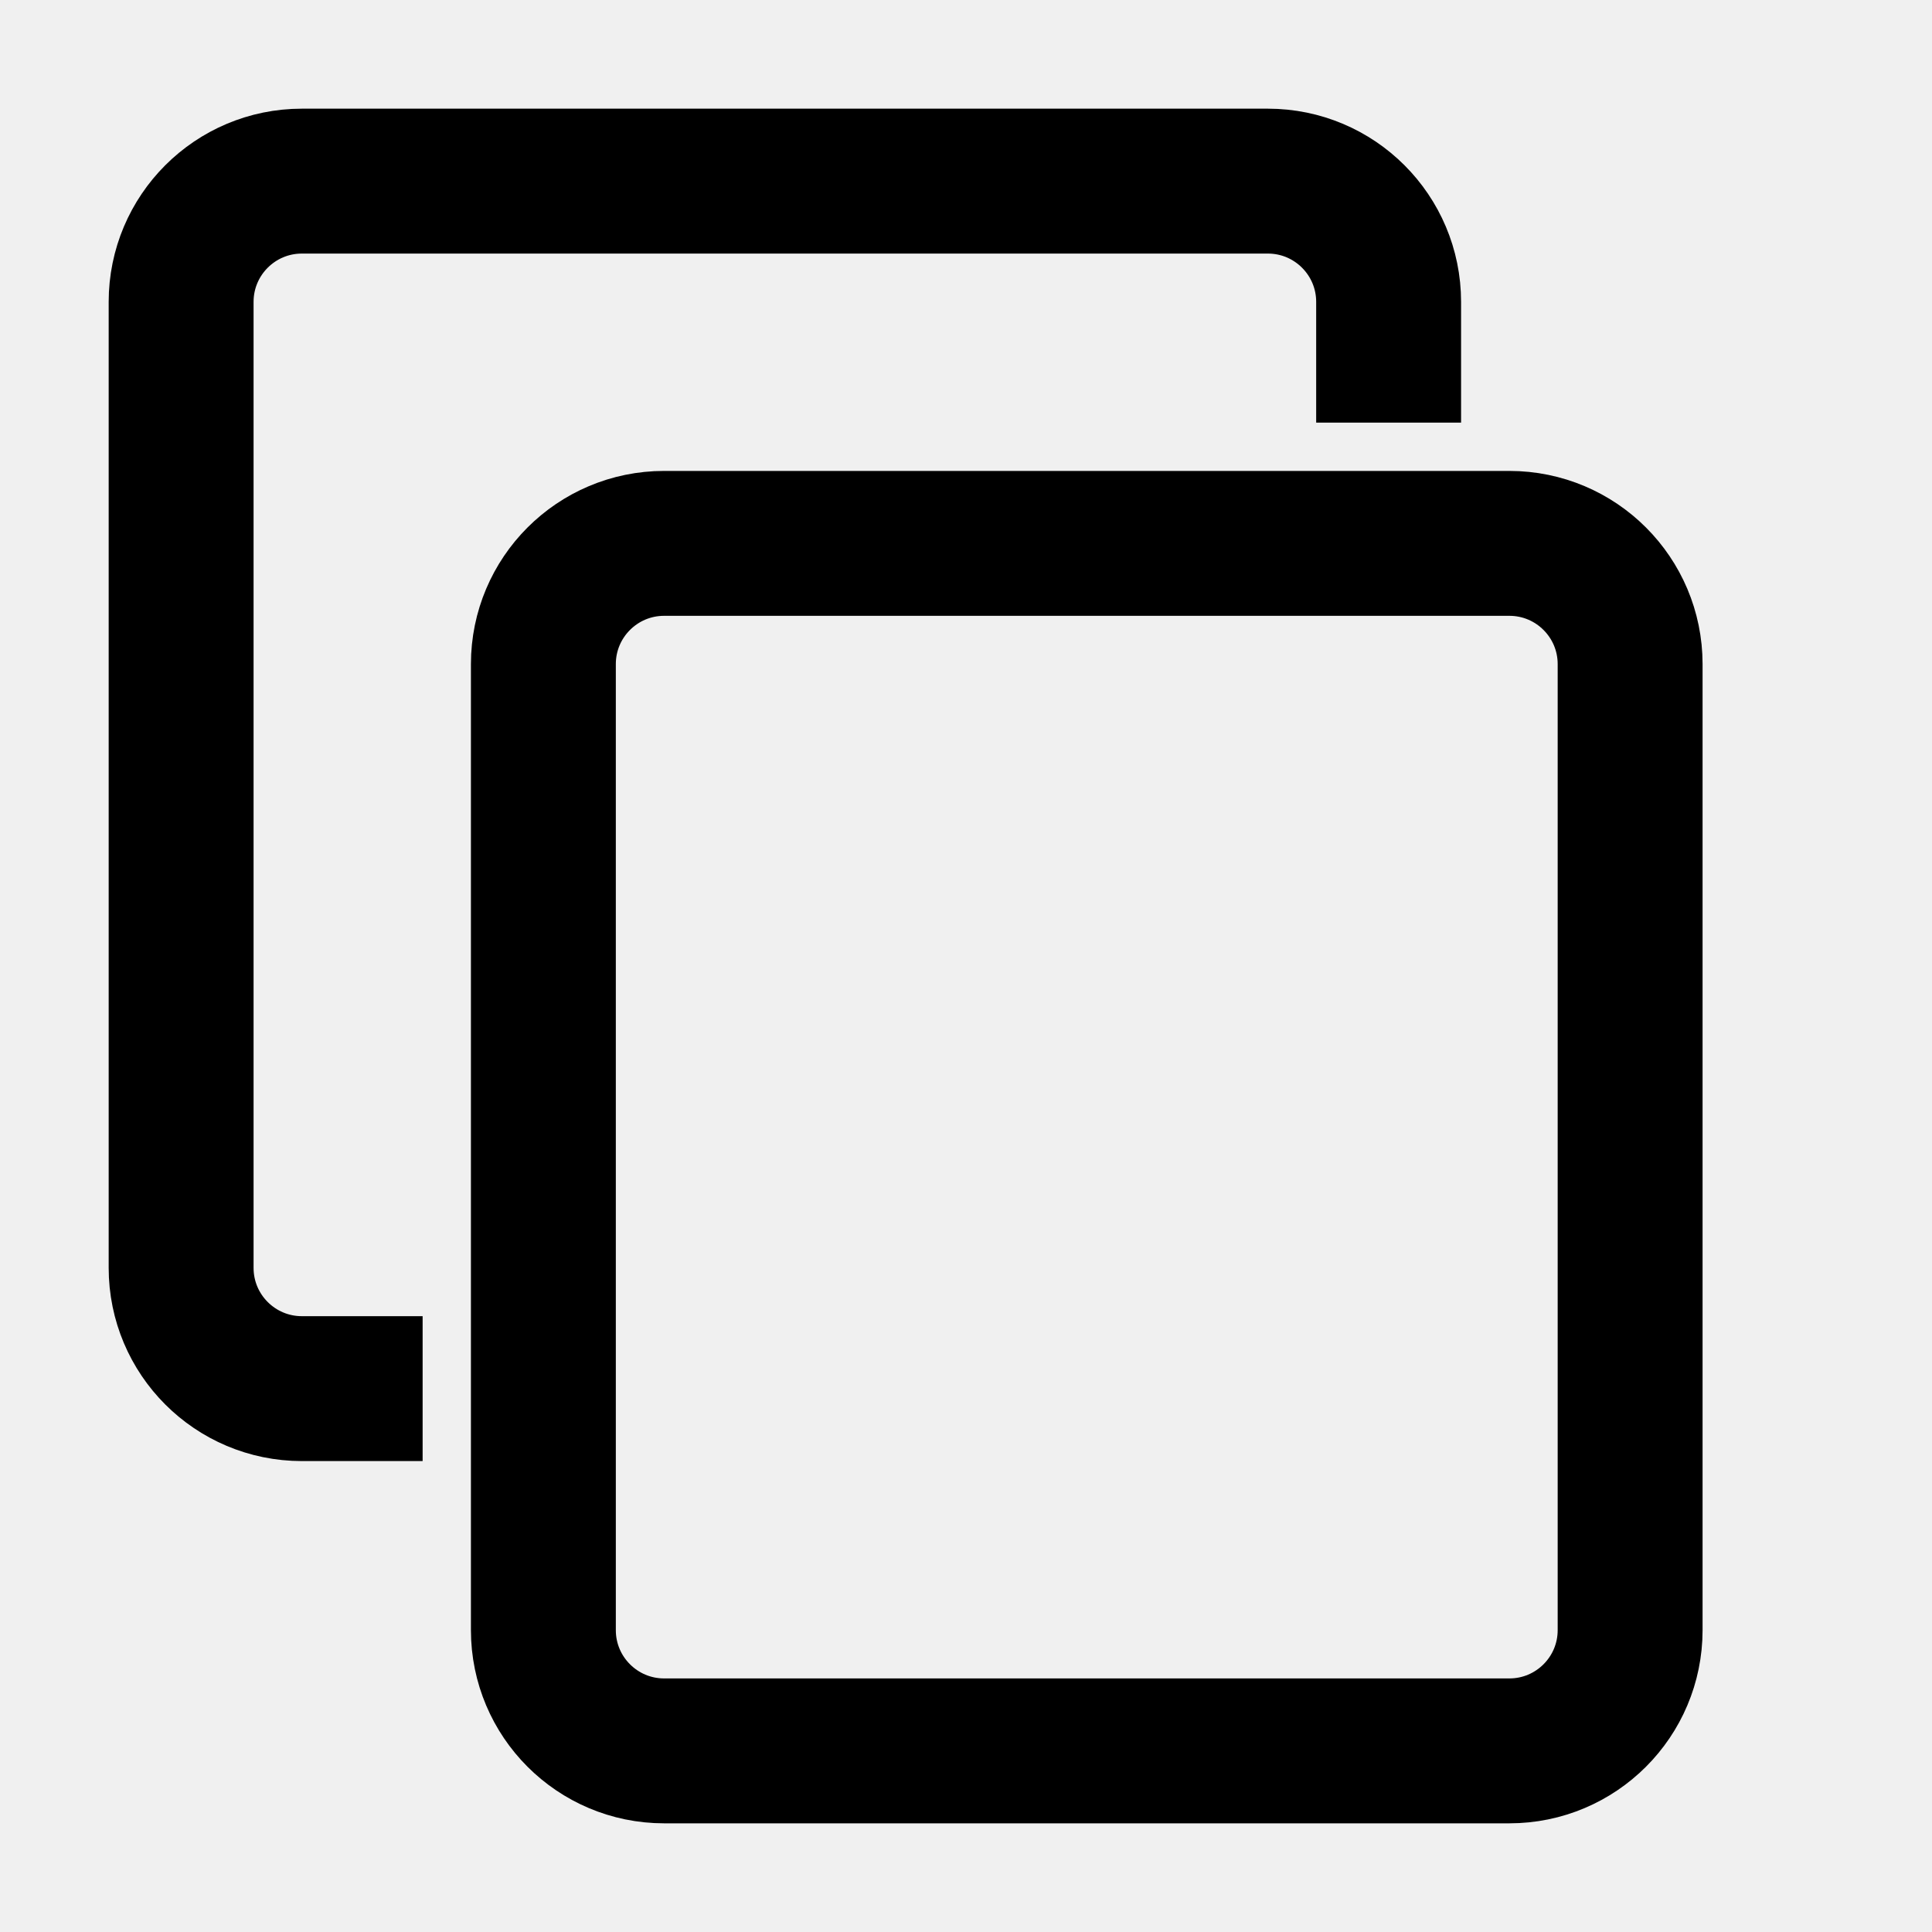
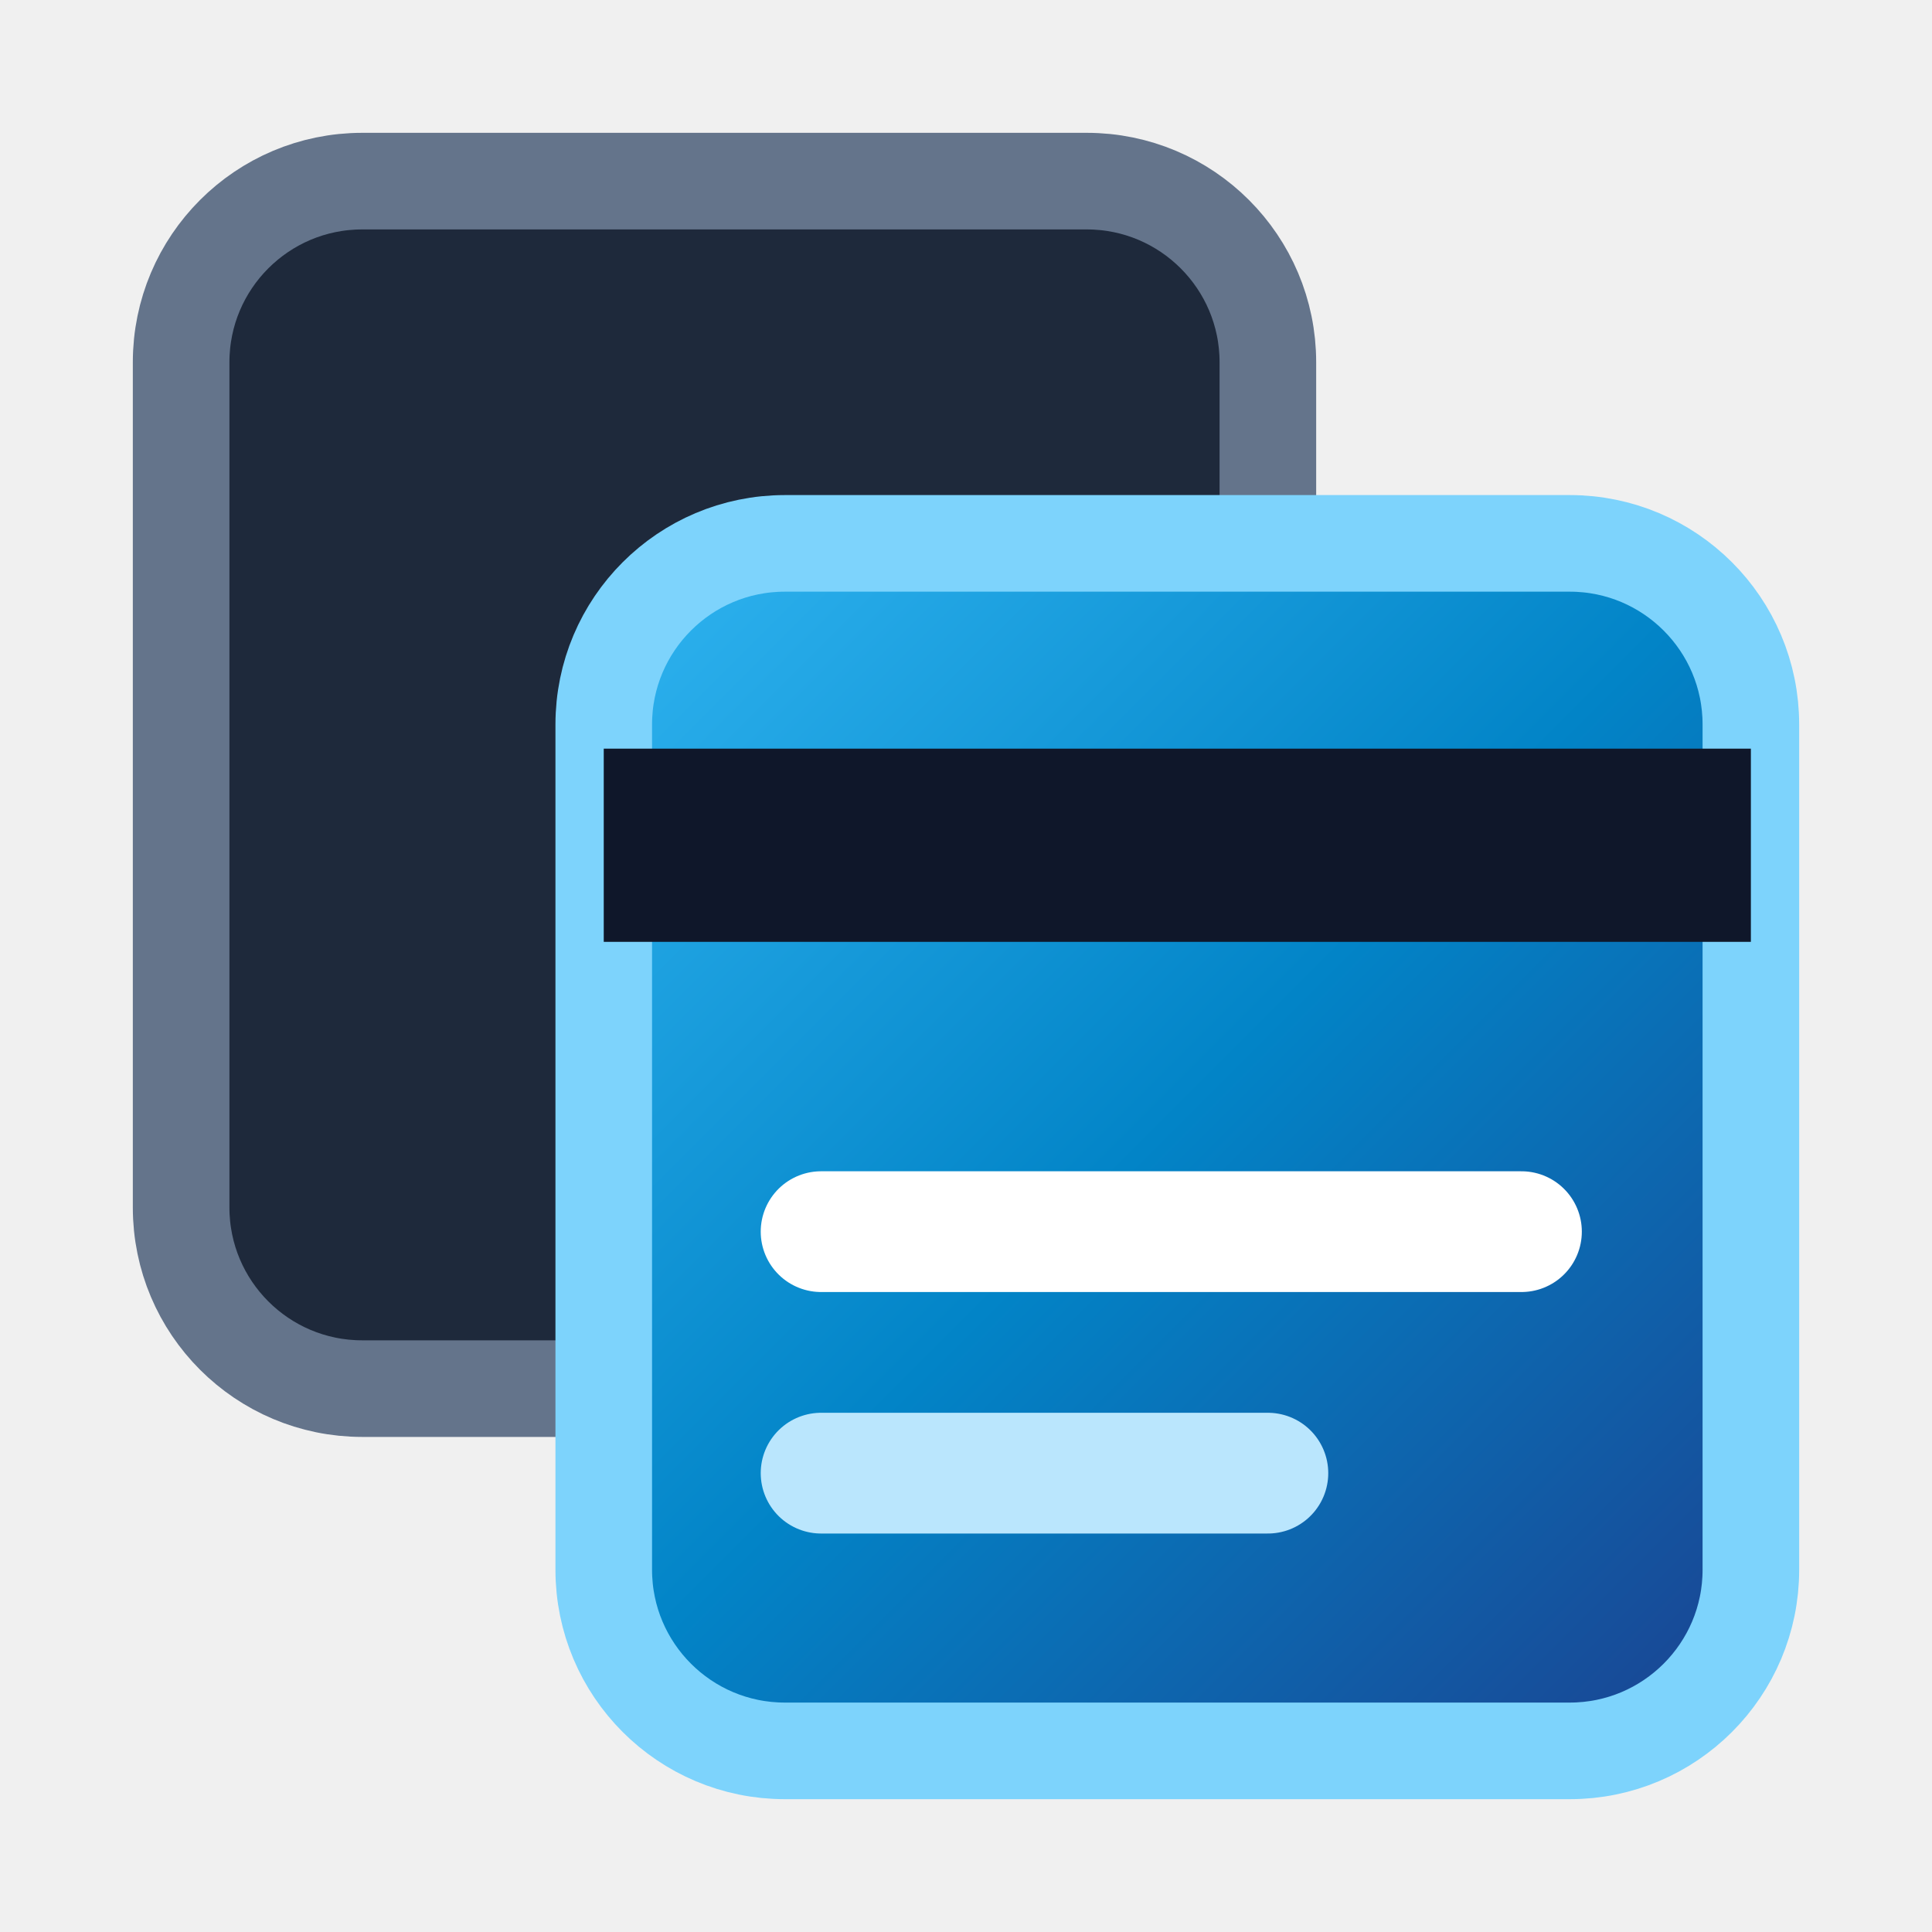
<svg xmlns="http://www.w3.org/2000/svg" width="16" height="16" viewBox="0 0 16 16" fill="none">
-   <rect x="4.5" y="4.5" width="9" height="10" rx="1" stroke="currentColor" stroke-width="1.2" fill="none" />
-   <path d="M3.5 11.5H2.5a1 1 0 0 1-1-1v-8a1 1 0 0 1 1-1h8a1 1 0 0 1 1 1v1" stroke="currentColor" stroke-width="1.2" fill="none" />
+   <defs>
+     <linearGradient id="idCard" x1="4" y1="4" x2="15" y2="15" gradientUnits="userSpaceOnUse">
+       <stop offset="0%" stop-color="#38bdf8" />
+       <stop offset="50%" stop-color="#0284c7" />
+       <stop offset="100%" stop-color="#1e3a8a" />
+     </linearGradient>
+   </defs>
+   <rect x="1.5" y="1.5" width="9.0" height="10.0" rx="1.5" fill="#1e293b" stroke="#64748b" stroke-width="0.8" />
+   <rect x="5.0" y="4.5" width="9.5" height="10.0" rx="1.5" fill="url(#idCard)" stroke="#7dd3fc" stroke-width="0.8" />
+   <rect x="5.0" y="6.2" width="9.5" height="1.6" fill="#0f172a" />
+   <line x1="6.8" y1="10.2" x2="12.6" y2="10.2" stroke="#ffffff" stroke-width="1.0" stroke-linecap="round" />
+   <line x1="6.8" y1="12.2" x2="10.5" y2="12.2" stroke="#bae6fd" stroke-width="1.0" stroke-linecap="round" />
</svg>
